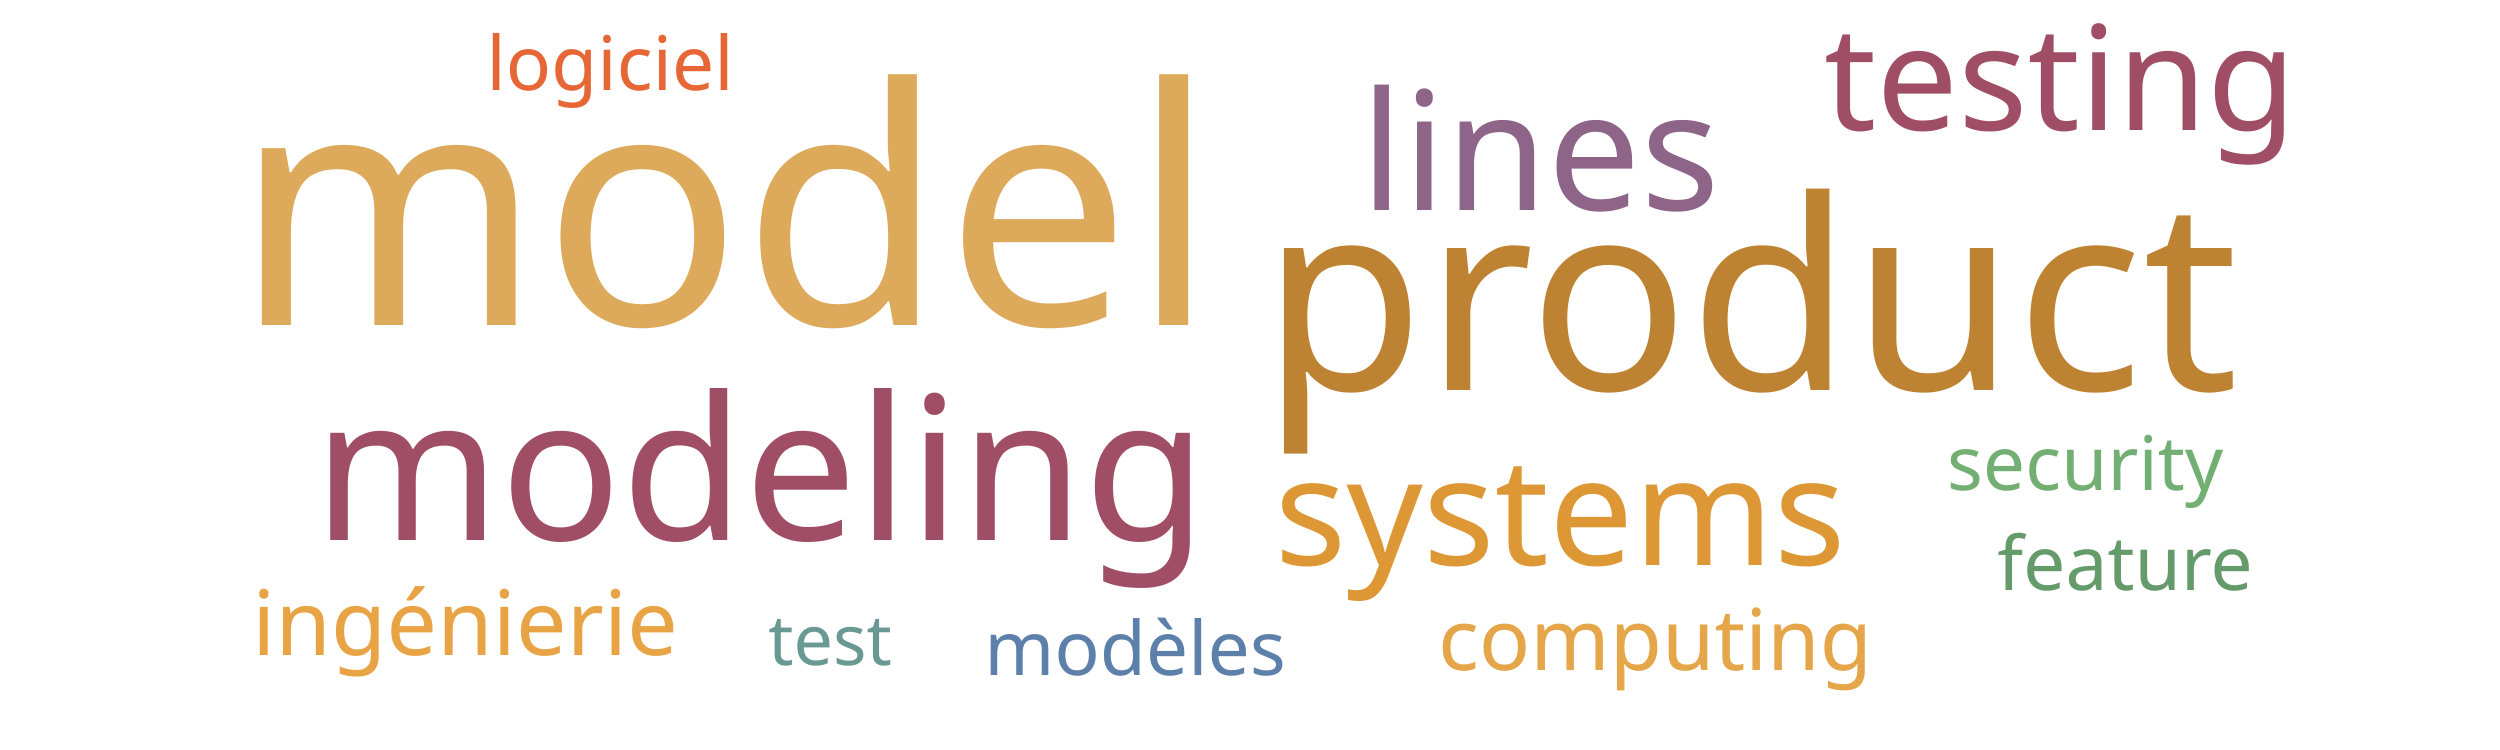
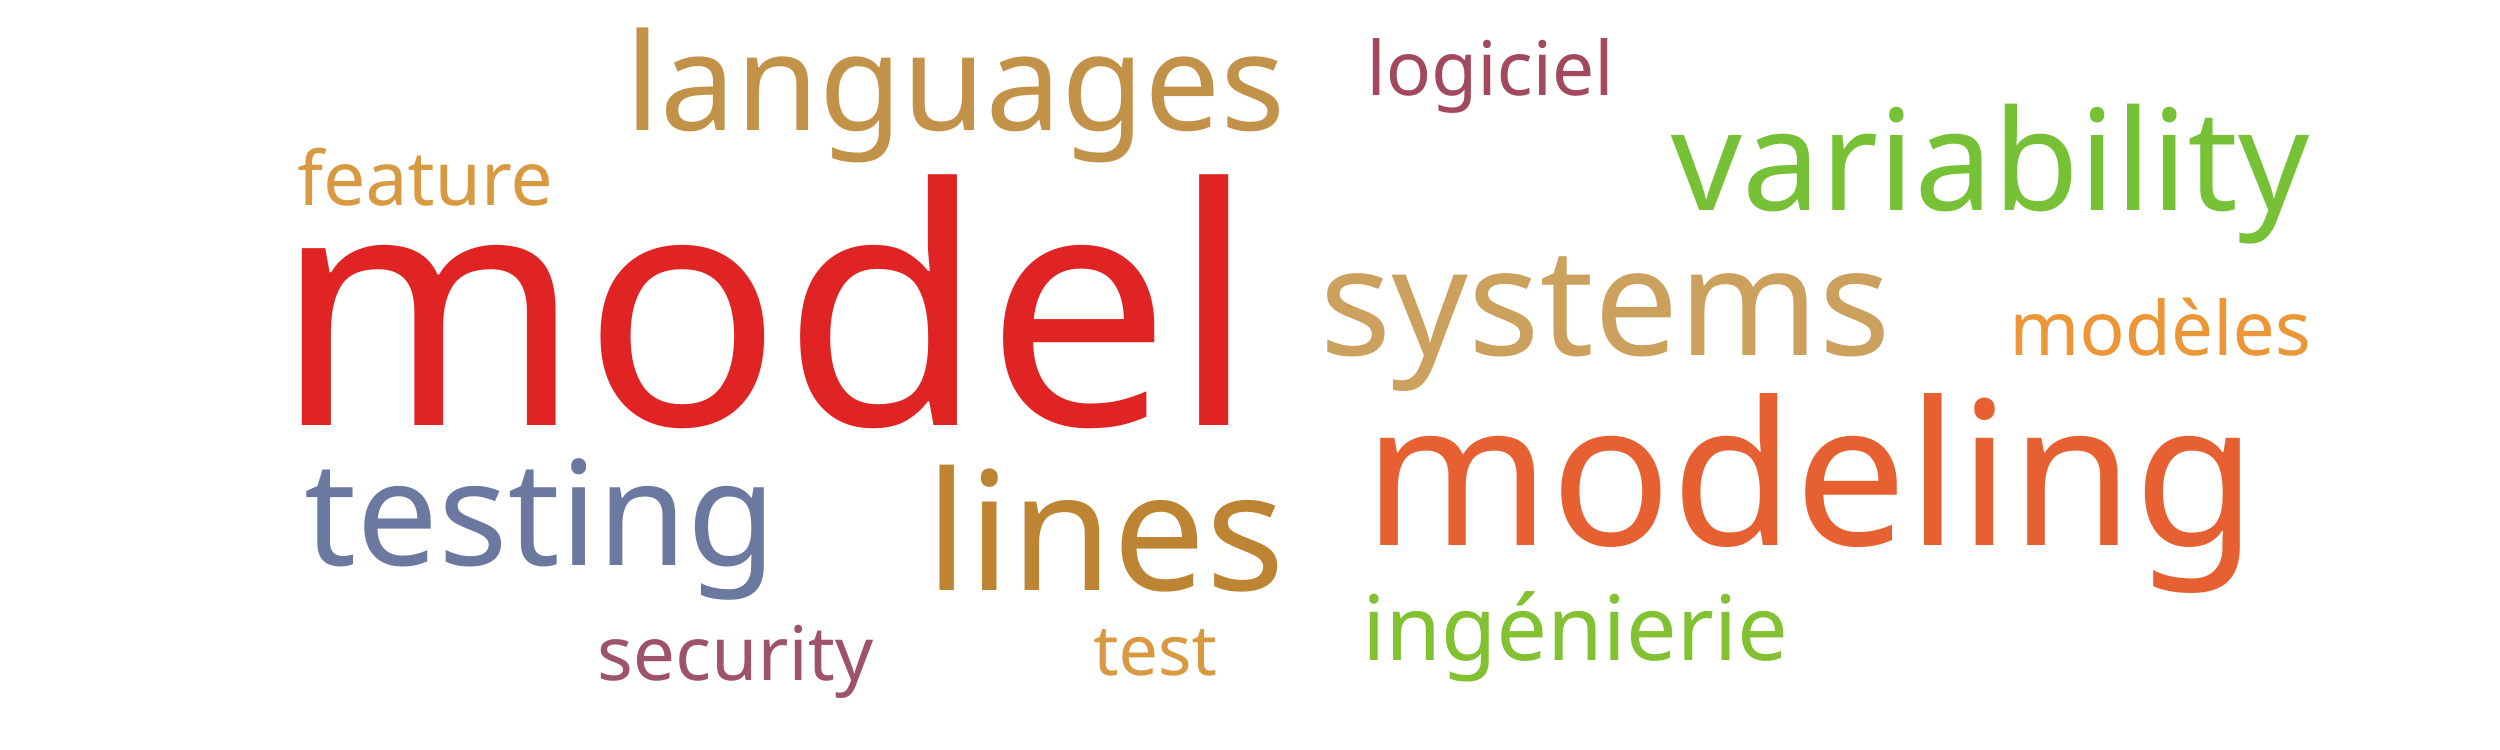
<svg xmlns="http://www.w3.org/2000/svg" width="500" height="150">
  <g transform="translate(250, 75)">
-     <text text-anchor="middle" style="font-family: Impact; font-size: 66px; fill: #ddaa5c" transform="translate(-105,-10)rotate(0)">model</text>
-     <text text-anchor="middle" style="font-family: Impact; font-size: 53px; fill: #bd8332" transform="translate(100,3)rotate(0)">product</text>
-     <text text-anchor="middle" style="font-family: Impact; font-size: 40px; fill: #9f4e66" transform="translate(-98,33)rotate(0)">modeling</text>
-     <text text-anchor="middle" style="font-family: Impact; font-size: 33px; fill: #8e6488" transform="translate(58,-33)rotate(0)">lines</text>
-     <text text-anchor="middle" style="font-family: Impact; font-size: 30px; fill: #dd9735" transform="translate(62,38)rotate(0)">systems</text>
-     <text text-anchor="middle" style="font-family: Impact; font-size: 29px; fill: #9f4e66" transform="translate(162,-49)rotate(0)">testing</text>
-     <text text-anchor="middle" style="font-family: Impact; font-size: 18px; fill: #e8a444" transform="translate(-157,56)rotate(0)">ingénierie</text>
-     <text text-anchor="middle" style="font-family: Impact; font-size: 17px; fill: #e5a549" transform="translate(81,59)rotate(0)">computing</text>
-     <text text-anchor="middle" style="font-family: Impact; font-size: 15px; fill: #73ae72" transform="translate(167,23)rotate(0)">security</text>
-     <text text-anchor="middle" style="font-family: Impact; font-size: 15px; fill: #e76635" transform="translate(-128,-57)rotate(0)">logiciel</text>
-     <text text-anchor="middle" style="font-family: Impact; font-size: 15px; fill: #659b6b" transform="translate(175,43)rotate(0)">feature</text>
-     <text text-anchor="middle" style="font-family: Impact; font-size: 15px; fill: #5c80aa" transform="translate(-23,60)rotate(0)">modèles</text>
-     <text text-anchor="middle" style="font-family: Impact; font-size: 14px; fill: #689993" transform="translate(-84,58)rotate(0)">test</text>
+     <text text-anchor="middle" style="font-family: Impact; font-size: 66px; fill: #e02424" transform="translate(-97,10)rotate(0)">model</text>
+     <text text-anchor="middle" style="font-family: Impact; font-size: 40px; fill: #e76032" transform="translate(112,34)rotate(0)">modeling</text>
+     <text text-anchor="middle" style="font-family: Impact; font-size: 33px; fill: #bc8433" transform="translate(-29,43)rotate(0)">lines</text>
+     <text text-anchor="middle" style="font-family: Impact; font-size: 30px; fill: #cba15d" transform="translate(71,-4)rotate(0)">systems</text>
+     <text text-anchor="middle" style="font-family: Impact; font-size: 29px; fill: #6b789f" transform="translate(-142,38)rotate(0)">testing</text>
+     <text text-anchor="middle" style="font-family: Impact; font-size: 28px; fill: #76c135" transform="translate(148,-33)rotate(0)">variability</text>
+     <text text-anchor="middle" style="font-family: Impact; font-size: 27px; fill: #c39249" transform="translate(-59,-49)rotate(0)">languages</text>
+     <text text-anchor="middle" style="font-family: Impact; font-size: 18px; fill: #82c131" transform="translate(65,57)rotate(0)">ingénierie</text>
+     <text text-anchor="middle" style="font-family: Impact; font-size: 15px; fill: #9d536c" transform="translate(-103,61)rotate(0)">security</text>
+     <text text-anchor="middle" style="font-family: Impact; font-size: 15px; fill: #a3495e" transform="translate(48,-56)rotate(0)">logiciel</text>
+     <text text-anchor="middle" style="font-family: Impact; font-size: 15px; fill: #d89940" transform="translate(-165,-34)rotate(0)">feature</text>
+     <text text-anchor="middle" style="font-family: Impact; font-size: 15px; fill: #ec9637" transform="translate(182,-4)rotate(0)">modèles</text>
+     <text text-anchor="middle" style="font-family: Impact; font-size: 14px; fill: #d89940" transform="translate(-19,60)rotate(0)">test</text>
  </g>
</svg>
